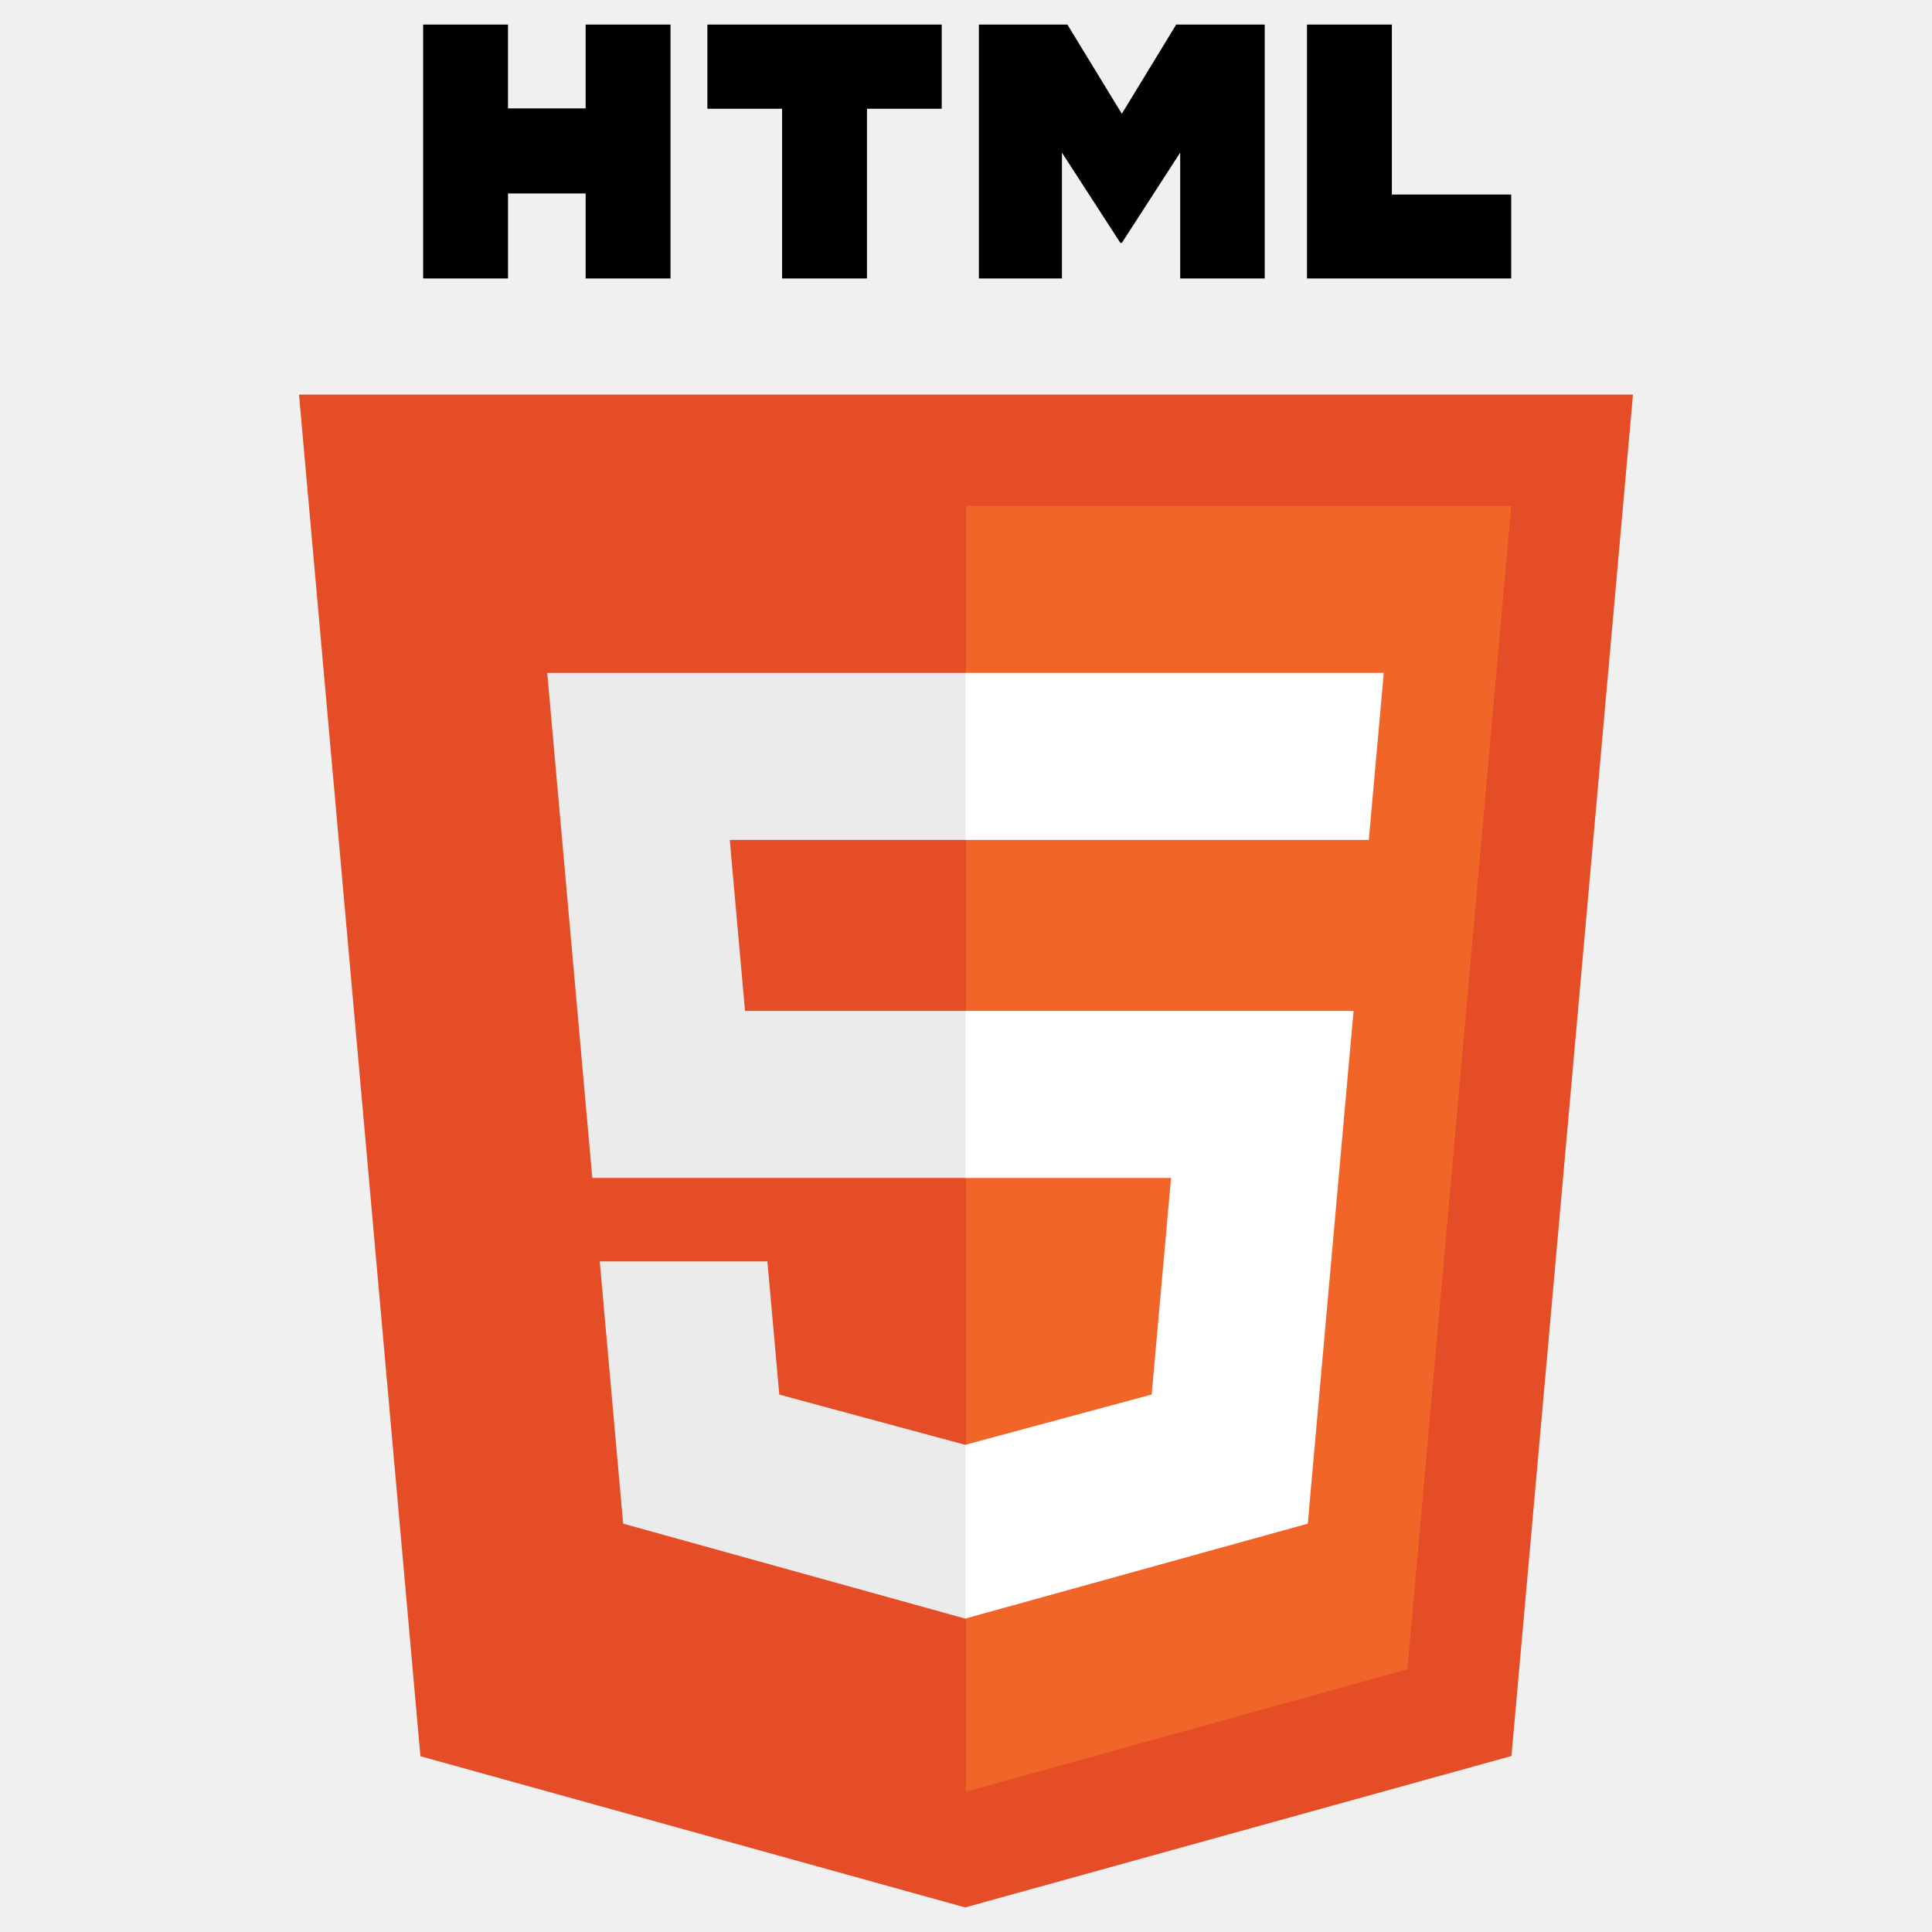
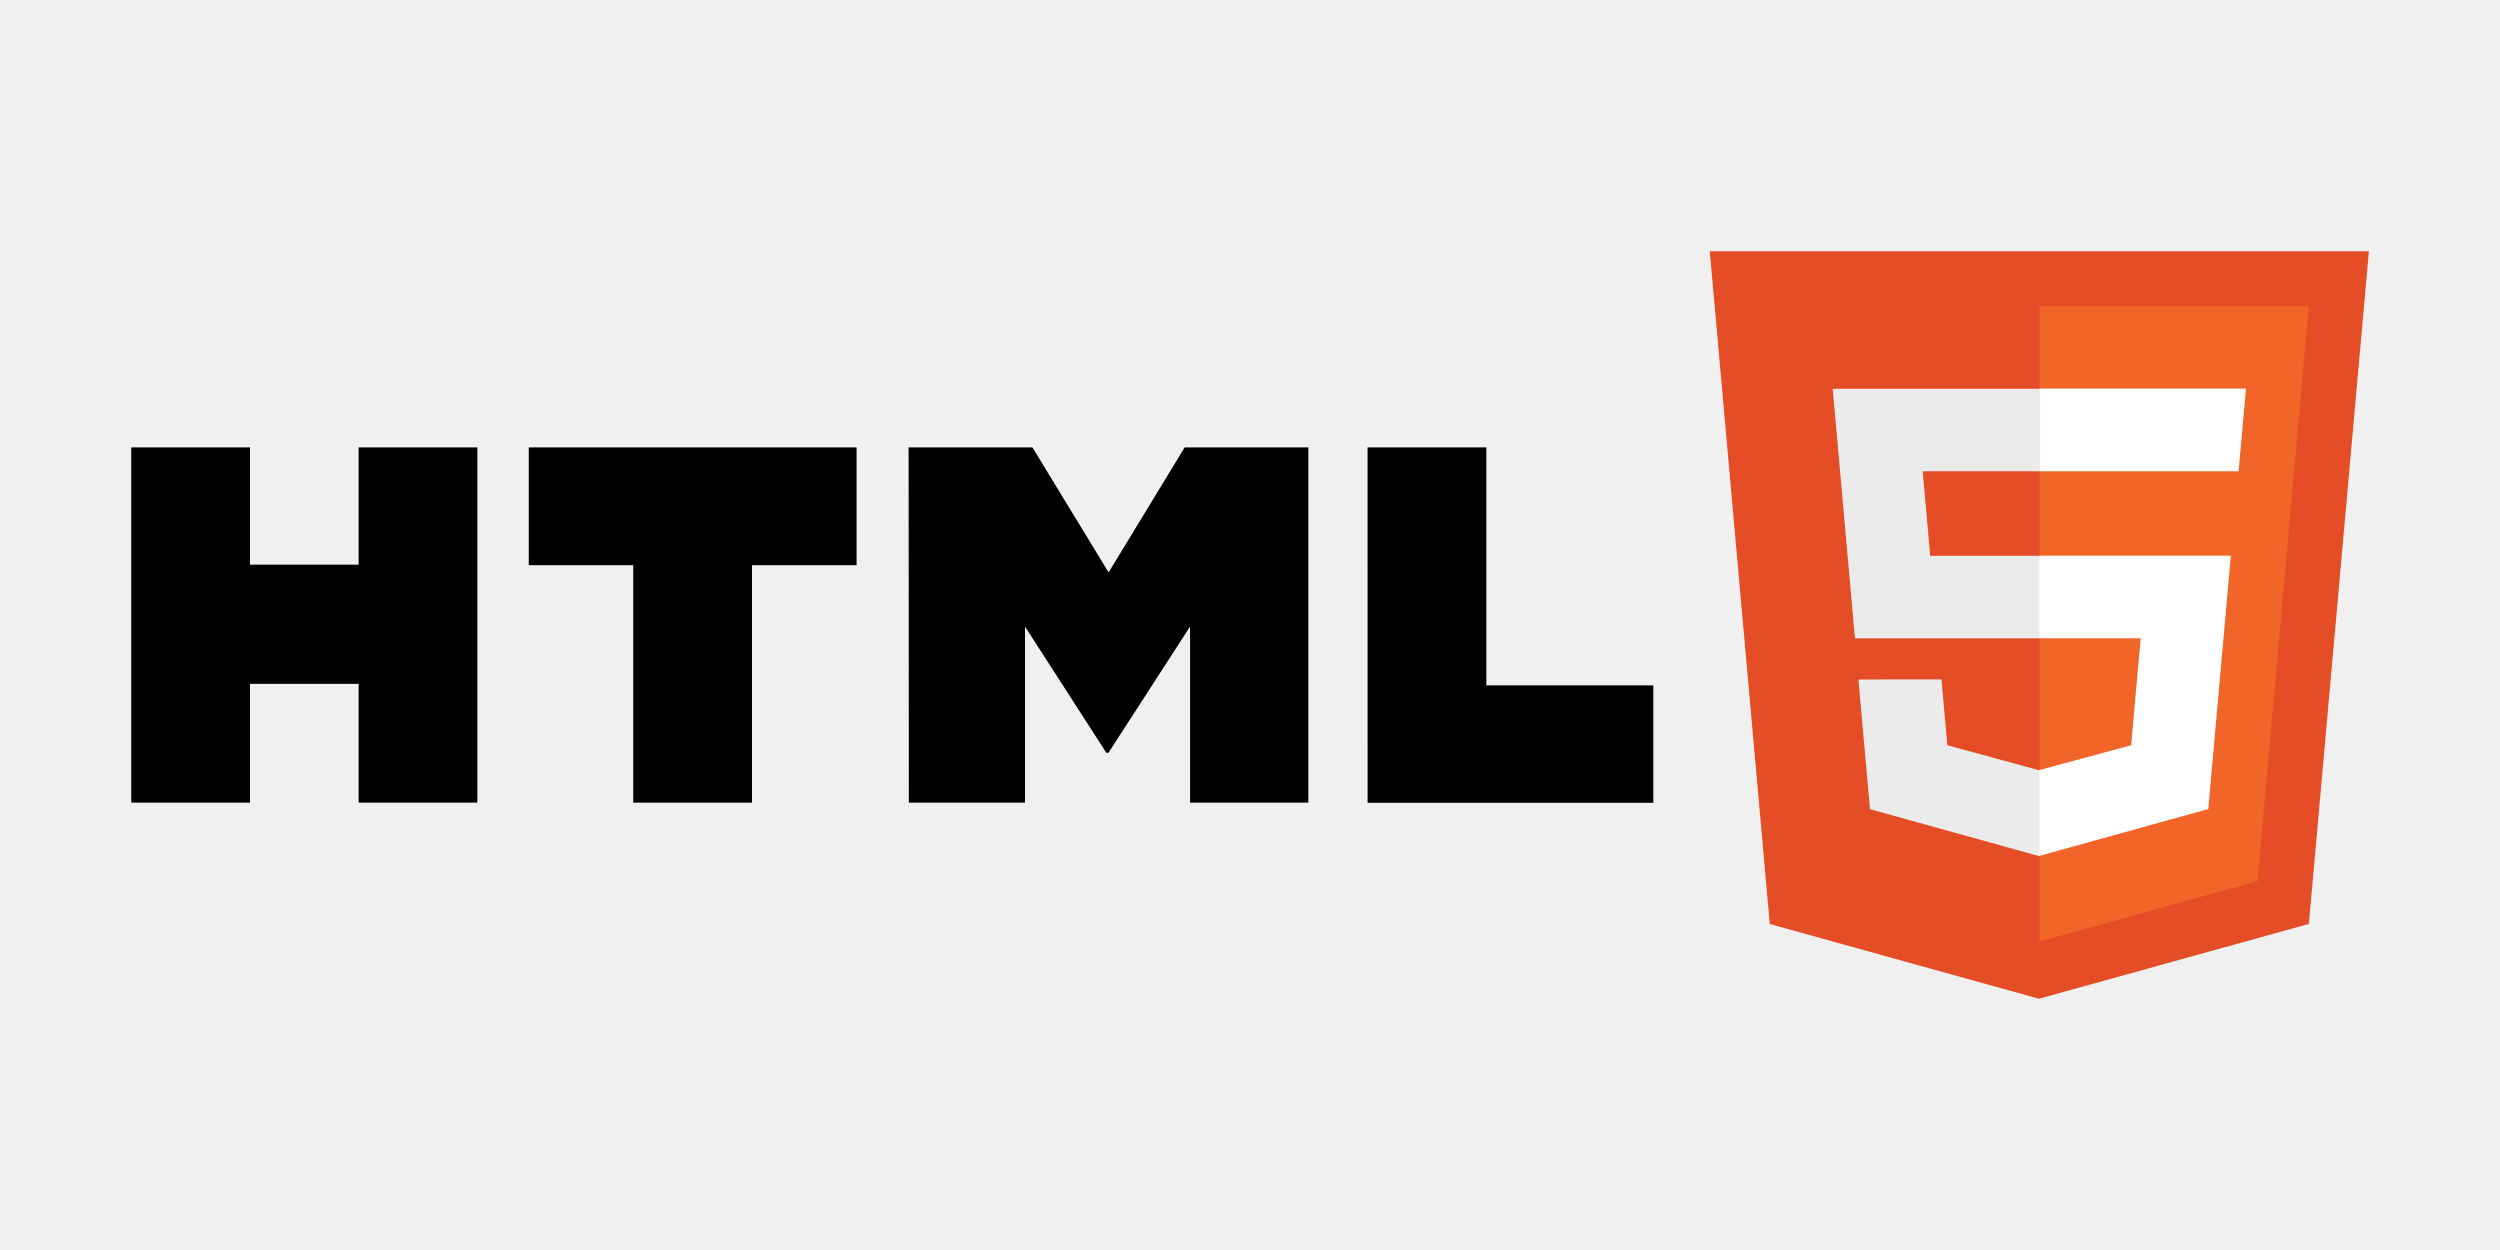
- <svg xmlns="http://www.w3.org/2000/svg" viewBox="0 0 128 128">
-   <path fill="#E44D26" d="M27.854 116.354l-8.043-90.211h88.378l-8.051 90.197-36.192 10.033z" />
-   <path fill="#F16529" d="M64 118.704l29.244-8.108 6.881-77.076H64z" />
-   <path fill="#EBEBEB" d="M64 66.978H49.359l-1.01-11.331H64V44.583H36.257l.264 2.969 2.72 30.489H64zm0 28.733l-.049.013-12.321-3.328-.788-8.823H39.735l1.55 17.372 22.664 6.292.051-.015z" />
-   <path d="M28.034 1.627h5.622v5.556H38.8V1.627h5.623v16.822H38.8v-5.633h-5.143v5.633h-5.623V1.627zm23.782 5.579h-4.95V1.627h15.525v5.579h-4.952v11.243h-5.623V7.206zm13.039-5.579h5.862l3.607 5.911 3.603-5.911h5.865v16.822h-5.601v-8.338l-3.867 5.981h-.098l-3.87-5.981v8.338h-5.502V1.627zm21.736 0h5.624v11.262h7.907v5.561H86.591V1.627z" />
-   <path fill="#fff" d="M63.962 66.978v11.063h13.624L76.302 92.39l-12.34 3.331v11.51l22.682-6.286.166-1.87 2.6-29.127.27-2.97h-2.982zm0-22.395v11.064h26.725l.221-2.487.505-5.608.265-2.969z" />
+ <svg xmlns="http://www.w3.org/2000/svg" width="120" height="60">
+   <path d="M6.3 21.475H12v5.63h5.213v-5.63h5.7v17.05h-5.7v-5.7H12v5.7H6.3v-17.05zm24.107 5.655H25.38v-5.654h15.736v5.654h-5.02v11.397h-5.7V27.13zm13.207-5.655h5.943l3.656 6 3.652-6H62.8v17.05h-5.676v-8.452l-3.92 6.063h-.098L49.2 30.074v8.452h-5.576zm22.03 0h5.7V32.9h8.015v5.636H65.645z" />
+   <path d="M82.07 12.06h31.637l-2.882 32.288L97.87 47.94l-12.92-3.587z" fill="#e44d26" />
+   <path d="M108.36 42.293l2.463-27.592H97.9v30.494z" fill="#f16529" />
+   <path d="M92.65 26.678l-.362-4.056H97.9v-3.96h-9.93l1.068 11.977H97.9v-3.96zm-3.446 5.942l.555 6.22 8.113 2.252.018-.005v-4.12l-.017.005-4.4-1.2-.282-3.16h-2.143z" fill="#ebebeb" />
+   <path d="M106.986 27.74l.097-1.064h-9.206v3.96h4.877l-.46 5.137-4.417 1.192v4.12l8.12-2.25.06-.67zm-9.1-5.118h9.567l.355-3.97h-9.922v3.95z" fill="#fff" />
</svg>
